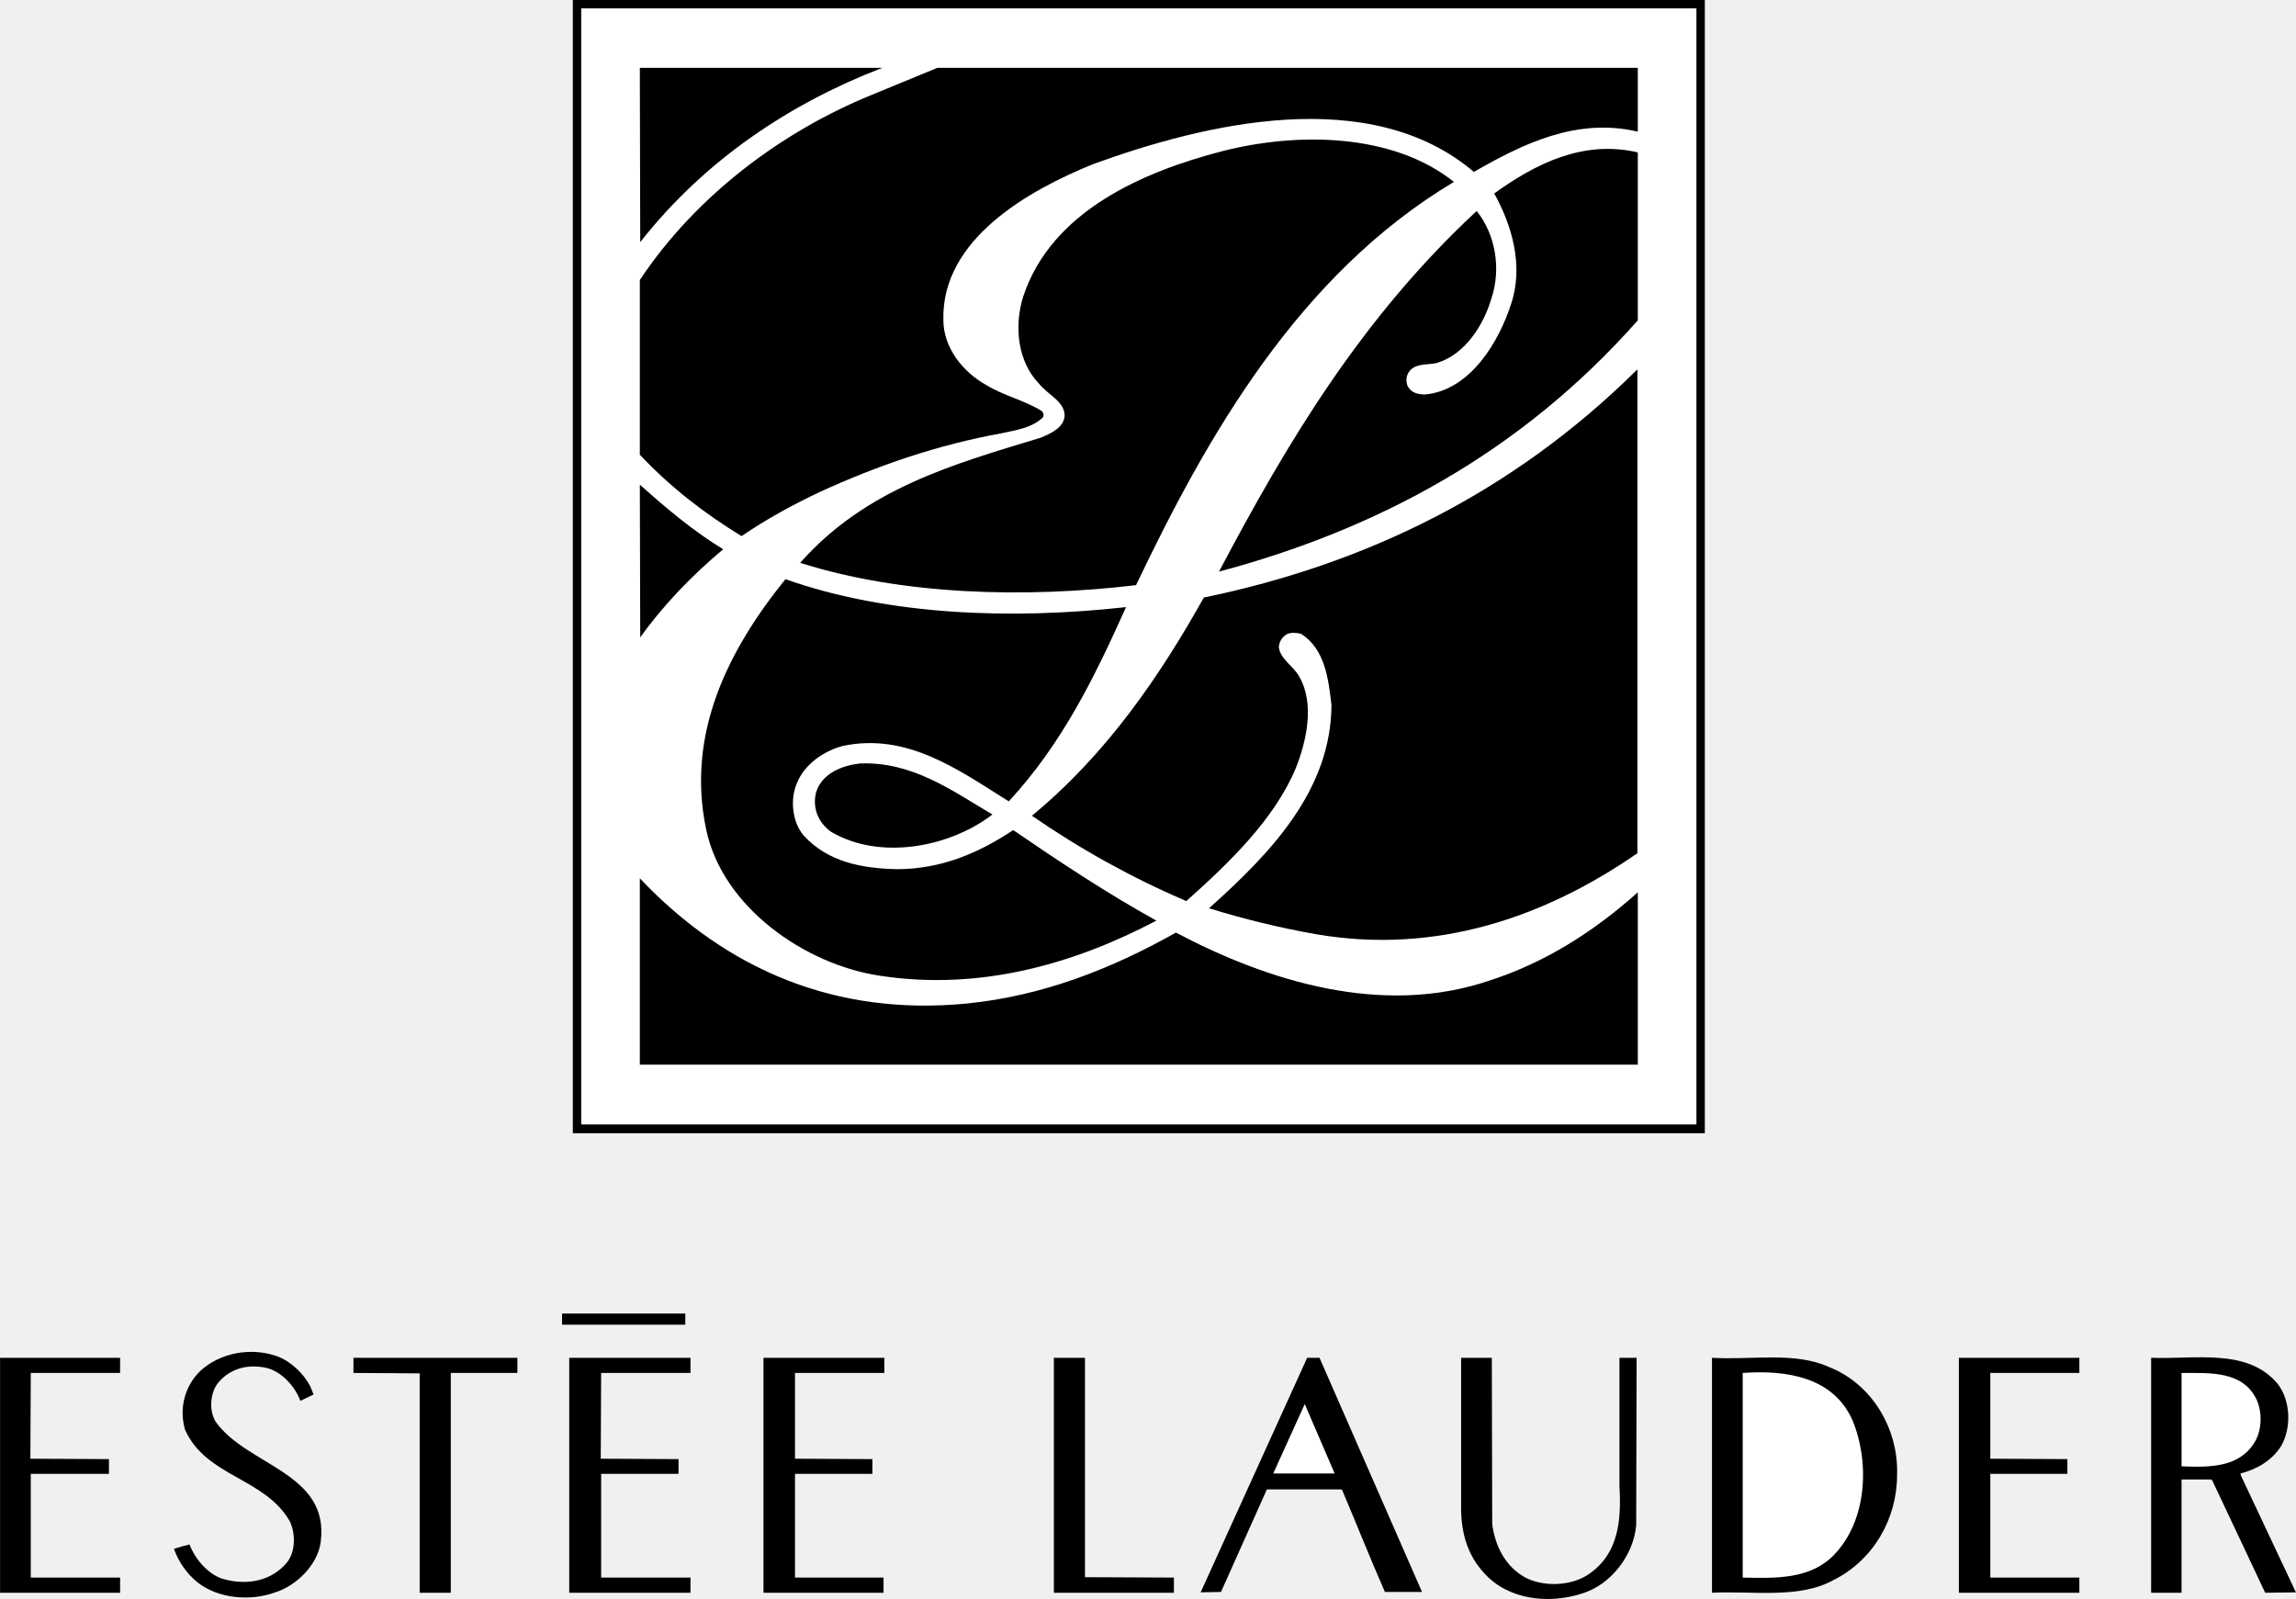
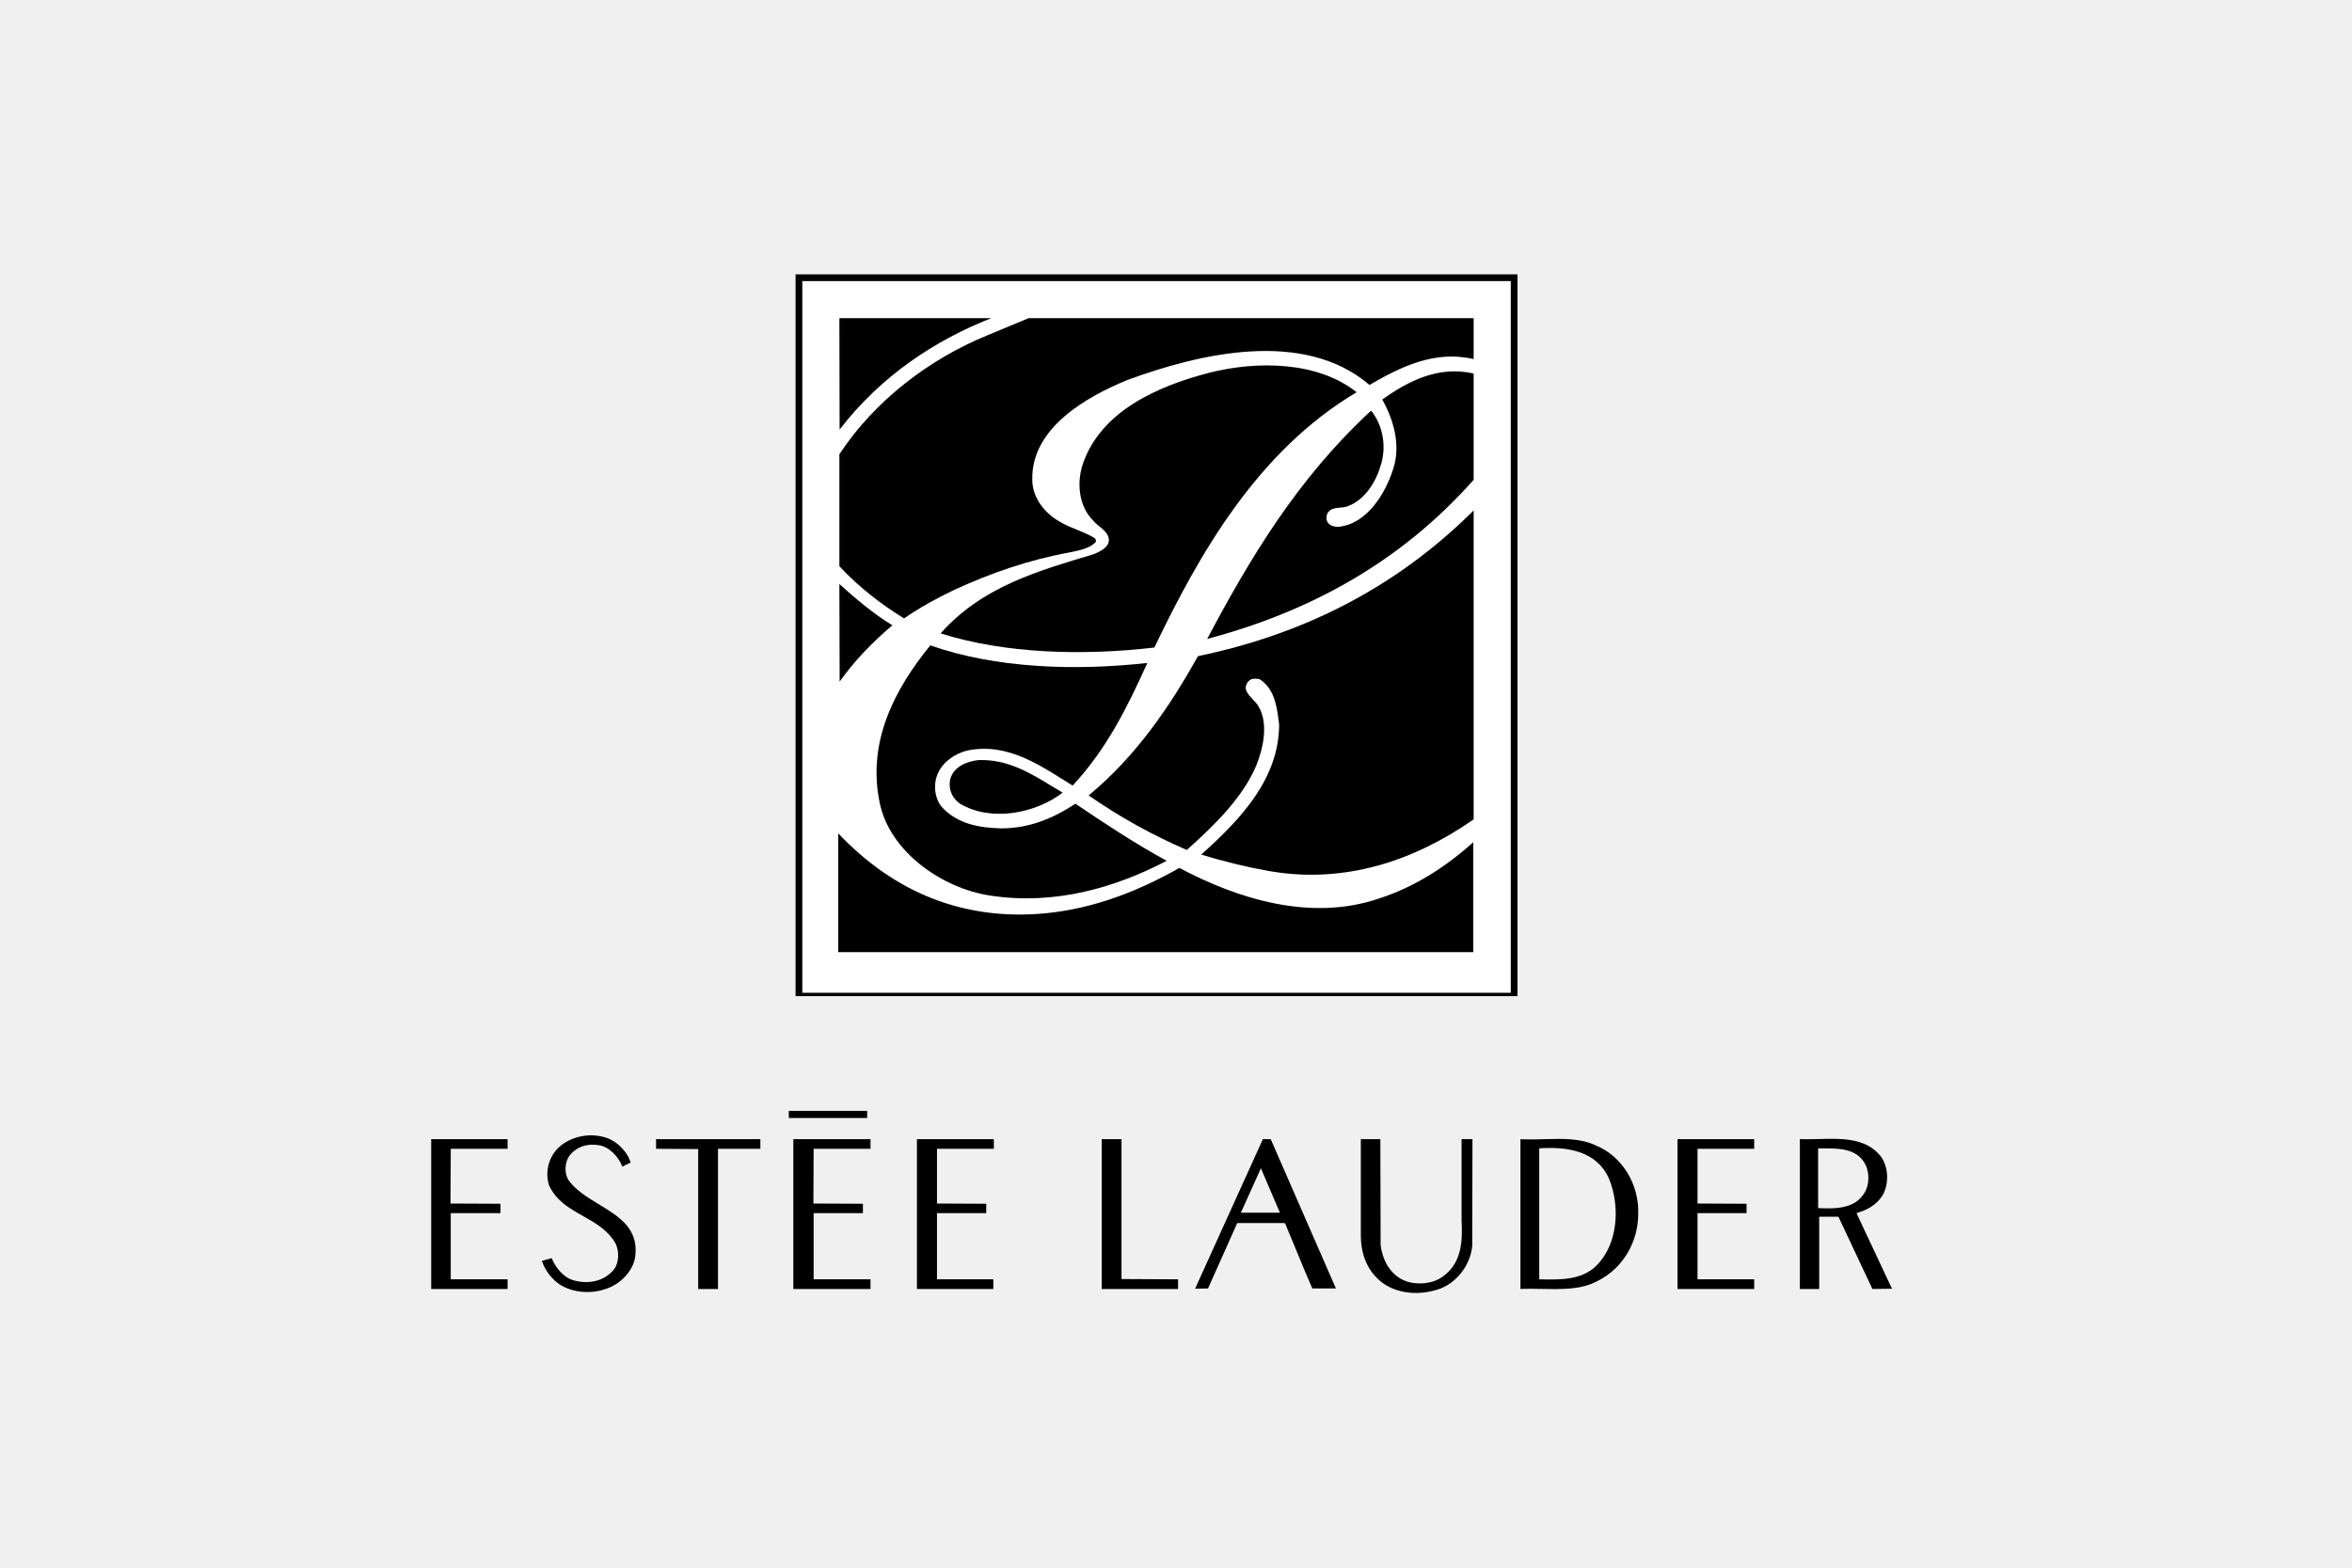
- <svg xmlns="http://www.w3.org/2000/svg" width="2500" height="1741" viewBox="0 0 234.103 163.038">
-   <path d="M58.403 0h115.425v115.547H58.403z" />
-   <path fill="#fff" d="M59.258.854h113.716v113.798H59.258z" />
-   <path d="M89.964 6.915c-9.191 3.538-17.977 9.231-24.687 17.772l-.041-17.772h24.728z" />
-   <path d="M166.995 13.422c-6.263-1.464-11.754 1.261-16.716 4.107-10.574-8.988-27.412-4.962-38.882-.772-6.385 2.603-15.414 7.565-15.211 15.862 0 2.806 1.952 5.287 4.353 6.629 1.789 1.099 3.863 1.546 5.652 2.644.204.163.285.447.122.691-1.139 1.058-2.684 1.261-4.147 1.586-6.549 1.18-12.689 3.295-18.547 5.979-2.766 1.302-5.449 2.767-8.012 4.515-3.66-2.236-7.199-4.921-10.371-8.297V28.552c5.775-8.704 14.642-15.211 23.63-18.872l6.711-2.765h71.418v6.507z" />
-   <path d="M148.246 18.547c-15.862 9.476-25.176 25.947-32.415 41.118-11.388 1.342-23.874 1.017-34.245-2.277 6.711-7.605 15.74-10.087 24.565-12.771.936-.407 2.399-1.018 2.399-2.318-.081-1.424-1.749-2.074-2.603-3.173-2.196-2.237-2.562-5.897-1.627-8.866 2.888-8.785 12.323-12.771 20.295-14.845 7.647-1.952 17.367-1.871 23.631 3.132zM166.995 15.537v17.122c-11.957 13.544-26.68 21.353-42.704 25.623 6.873-13.015 14.479-25.826 26.273-36.767 1.911 2.358 2.521 5.897 1.505 8.907-.773 2.684-2.685 5.734-5.572 6.589-1.058.243-2.399-.041-2.969 1.139a1.582 1.582 0 0 0 0 1.22c.366.691 1.058.854 1.789.854 4.637-.447 7.564-5.45 8.785-9.314 1.261-3.863.041-7.971-1.749-11.185 4.19-3.008 9.03-5.49 14.642-4.188z" />
-   <path d="M166.955 86.996c-9.396 6.507-20.499 10.371-32.781 8.256a88.456 88.456 0 0 1-10.9-2.644c6.427-5.734 12.445-12.12 12.486-20.742-.325-2.685-.65-5.653-3.091-7.239-.488-.122-1.058-.163-1.464.04a1.637 1.637 0 0 0-.813 1.302c.122 1.221 1.505 1.952 2.073 3.01 1.628 2.766.732 6.67-.365 9.396-2.156 5.124-6.711 9.558-11.145 13.503a90.054 90.054 0 0 1-15.739-8.704c7.687-6.345 13.056-14.275 17.529-22.247 16.513-3.416 31.479-10.656 44.21-23.264v49.333zM73.736 56.005c-3.132 2.603-6.182 5.775-8.459 8.988l-.041-15.577c2.725 2.44 5.491 4.758 8.5 6.589z" />
-   <path d="M114.814 61.902c-3.132 6.954-6.426 13.828-11.958 19.807-5.083-3.173-10.33-7.036-16.919-5.653-1.871.488-3.904 1.83-4.677 3.782-.732 1.668-.488 3.985.691 5.368 2.48 2.685 5.897 3.335 9.477 3.417 4.514 0 8.337-1.627 11.876-3.986 4.758 3.254 9.598 6.467 14.601 9.232-8.338 4.393-17.977 7.199-28.226 5.613-7.605-1.14-16.065-6.996-17.692-14.968-2.033-9.761 2.277-18.261 8.094-25.46 10.452 3.702 23.061 4.149 34.733 2.848z" />
-   <path d="M101.189 83.051c-4.352 3.335-11.47 4.718-16.472 1.749-1.302-.936-1.912-2.44-1.505-4.026.61-1.952 2.684-2.725 4.474-2.929 5.329-.203 9.314 2.725 13.503 5.206zM98.505 102.329c7.809-.772 14.805-3.538 21.394-7.239 9.313 4.921 21.026 8.622 32.008 4.88 5.531-1.789 10.493-4.88 15.089-8.988v17.57H65.236V89.558c8.948 9.436 20.091 14.032 33.269 12.771zM57.306 133.931h12.567v1.139H57.306zM31.642 141.373l.325.813-1.342.651c-.569-1.546-2.074-3.173-3.742-3.417-1.83-.325-3.578.203-4.718 1.668-.772 1.057-.854 2.806-.162 3.904 3.213 4.474 11.591 5.165 10.696 12.201-.284 2.318-2.44 4.474-4.637 5.165-2.521.936-5.815.65-7.931-1.017a7.738 7.738 0 0 1-2.399-3.417c.528-.162 1.058-.325 1.586-.447.569 1.505 1.993 3.214 3.66 3.579 2.359.61 4.84.082 6.345-1.83.813-1.139.813-2.888.204-4.148-2.604-4.433-8.46-4.474-10.656-9.272-.65-2.196-.041-4.474 1.546-6.02 2.033-1.871 5.165-2.44 7.809-1.505 1.382.49 2.724 1.75 3.416 3.092zM12.241 139.99H3.132l-.041 8.744 8.012.041v1.505H3.132v10.574h9.109v1.546H0v-23.955h12.241zM52.75 139.99h-6.792v22.41h-3.172v-22.369l-6.752-.041v-1.545H52.75zM70.401 139.99h-9.11l-.041 8.744 7.932.041v1.505h-7.891v10.574h9.11v1.546H58.037v-23.955h12.364zM90.168 139.99h-9.111v8.744l7.89.041v1.505h-7.89v10.574h9.029v1.546H77.844v-23.955h12.324zM110.625 160.813l9.069.041v1.546h-12.241v-23.955h3.172zM144.992 162.318h-3.782c-1.505-3.416-2.888-6.914-4.353-10.371l-.121-.081h-7.565l-4.677 10.452-2.074.041 10.859-23.914h1.261l10.452 23.873zM152.15 155.404c.285 2.115 1.221 4.149 3.172 5.328 1.912 1.139 4.962 1.018 6.752-.284 2.969-2.074 3.253-5.45 3.05-8.948v-13.055h1.749l-.041 17.041c-.243 3.05-2.562 6.101-5.531 6.995-3.375 1.099-7.523.651-9.964-2.074-1.668-1.789-2.318-3.985-2.358-6.467v-15.495h3.131l.04 16.959zM186.477 139.381c4.393 1.708 7.118 6.304 6.955 11.021 0 4.433-2.399 8.663-6.467 10.696-3.498 1.952-8.175 1.099-12.404 1.302v-23.955c3.985.244 8.459-.651 11.916.936zM212.019 139.99h-9.081v8.744l7.86.041v1.505h-7.86v10.574h9.081v1.546h-12.284v-23.955h12.284zM232.231 141.089c1.343 1.708 1.424 4.515.366 6.345-.976 1.545-2.562 2.399-4.148 2.806l.041.204 5.612 11.916-3.132.041-5.409-11.47-.122-.081h-2.999v11.55h-3.102v-23.955c4.597.162 9.844-.997 12.893 2.644z" />
-   <path d="M188.876 144.789c1.79 4.312 1.505 10.25-1.87 13.747-2.4 2.481-5.857 2.4-9.314 2.318V139.99c4.555-.325 9.232.448 11.184 4.799zM230.035 142.593c.651 1.302.61 3.132-.081 4.353-1.546 2.685-4.585 2.685-7.514 2.562v-9.517c2.929-.001 6.171-.204 7.595 2.602zM129.822 150.239l3.213-7.076 3.05 7.076z" fill="#fff" />
+ <svg xmlns="http://www.w3.org/2000/svg" width="60" height="40" viewBox="0 0 60 40" fill="none">
+   <path d="M20.295 7H38.712V25.417H20.295V7Z" fill="black" />
+   <path d="M20.467 7.172H38.54V25.331H20.467V7.172Z" fill="white" />
+   <path d="M25.286 8.119C23.846 8.685 22.47 9.594 21.419 10.959L21.413 8.119H25.286Z" fill="black" />
+   <path d="M37.593 9.163C36.597 8.928 35.724 9.365 34.935 9.822C33.254 8.38 30.576 9.026 28.753 9.698C27.738 10.116 26.302 10.912 26.334 12.242C26.334 12.693 26.645 13.091 27.026 13.306C27.311 13.482 27.64 13.554 27.925 13.73C27.957 13.756 27.97 13.802 27.944 13.841C27.763 14.011 27.518 14.043 27.285 14.095C26.244 14.285 25.267 14.624 24.336 15.054C23.896 15.263 23.47 15.498 23.062 15.779C22.48 15.42 21.917 14.989 21.413 14.448V11.59C22.331 10.194 23.741 9.15 25.17 8.563L26.237 8.119H37.593V9.163Z" fill="black" />
+   <path d="M34.608 10.008C32.083 11.509 30.6 14.118 29.448 16.522C27.635 16.734 25.647 16.683 23.996 16.161C25.064 14.956 26.502 14.563 27.907 14.138C28.056 14.073 28.288 13.976 28.288 13.771C28.276 13.545 28.01 13.442 27.874 13.268C27.524 12.914 27.466 12.334 27.615 11.863C28.075 10.472 29.577 9.84 30.846 9.512C32.064 9.202 33.611 9.215 34.608 10.008ZM37.593 9.531V12.243C35.69 14.389 33.346 15.626 30.795 16.303C31.889 14.241 33.1 12.211 34.977 10.478C35.282 10.851 35.379 11.412 35.217 11.889C35.094 12.314 34.79 12.797 34.33 12.933C34.161 12.971 33.948 12.926 33.857 13.113C33.844 13.144 33.838 13.177 33.838 13.21C33.838 13.243 33.844 13.276 33.857 13.307C33.916 13.416 34.026 13.442 34.142 13.442C34.88 13.371 35.346 12.579 35.541 11.966C35.742 11.354 35.547 10.704 35.262 10.194C35.929 9.718 36.7 9.325 37.593 9.531Z" fill="black" />
+   <path d="M37.593 20.907C36.098 21.947 34.332 22.564 32.379 22.226C31.792 22.122 31.213 21.981 30.645 21.804C31.667 20.888 32.624 19.867 32.631 18.489C32.579 18.061 32.527 17.586 32.139 17.333C32.062 17.313 31.971 17.307 31.906 17.339C31.869 17.361 31.838 17.391 31.816 17.427C31.793 17.463 31.78 17.505 31.777 17.547C31.796 17.742 32.016 17.859 32.107 18.028C32.366 18.47 32.223 19.094 32.049 19.53C31.706 20.348 30.981 21.057 30.276 21.687C29.397 21.309 28.559 20.843 27.772 20.296C28.995 19.283 29.849 18.015 30.561 16.742C33.187 16.196 35.568 15.039 37.593 13.024V20.907ZM22.765 15.955C22.267 16.371 21.782 16.878 21.42 17.391L21.413 14.902C21.846 15.292 22.287 15.663 22.765 15.955Z" fill="black" />
+   <path d="M29.269 16.916C28.77 18.015 28.245 19.1 27.363 20.044C26.552 19.543 25.716 18.933 24.666 19.152C24.367 19.229 24.043 19.441 23.92 19.749C23.803 20.012 23.842 20.378 24.03 20.596C24.425 21.02 24.97 21.123 25.541 21.136C26.261 21.136 26.87 20.879 27.434 20.507C28.193 21.02 28.964 21.528 29.762 21.964C28.433 22.658 26.896 23.101 25.262 22.851C24.05 22.671 22.701 21.746 22.442 20.487C22.118 18.946 22.805 17.604 23.732 16.467C25.398 17.051 27.408 17.122 29.269 16.916Z" fill="black" />
+   <path fill-rule="evenodd" clip-rule="evenodd" d="M24.485 20.504C25.282 20.978 26.415 20.757 27.108 20.225C27.023 20.175 26.939 20.124 26.856 20.073C26.277 19.719 25.699 19.366 24.958 19.394C24.673 19.427 24.343 19.55 24.246 19.862C24.181 20.115 24.278 20.355 24.485 20.504ZM30.086 22.146C29.037 22.737 27.923 23.178 26.68 23.302C24.583 23.503 22.809 22.769 21.384 21.264V24.295H37.583V21.491C36.851 22.146 36.061 22.64 35.181 22.925C33.433 23.522 31.568 22.932 30.086 22.146ZM22.122 28.345H20.122V28.527H22.122V28.345ZM16.089 29.663L16.037 29.533C15.927 29.319 15.713 29.118 15.493 29.039C15.072 28.89 14.574 28.981 14.25 29.28C13.997 29.526 13.9 29.89 14.004 30.24C14.187 30.641 14.529 30.834 14.873 31.027C15.187 31.204 15.502 31.383 15.7 31.72C15.797 31.921 15.797 32.2 15.668 32.382C15.428 32.687 15.033 32.772 14.658 32.674C14.392 32.616 14.166 32.343 14.075 32.103C13.992 32.122 13.908 32.148 13.825 32.174L13.823 32.174C13.898 32.388 14.03 32.576 14.204 32.72C14.541 32.986 15.066 33.031 15.467 32.882C15.817 32.772 16.16 32.428 16.205 32.058C16.295 31.346 15.793 31.041 15.282 30.731C14.987 30.552 14.69 30.372 14.502 30.11C14.392 29.935 14.405 29.656 14.528 29.487C14.71 29.254 14.988 29.169 15.279 29.221C15.545 29.26 15.784 29.52 15.875 29.767L16.089 29.663ZM11.499 29.312H12.949V29.066H11V32.889H12.949V32.642H11.499V30.954H12.767V30.714L11.492 30.708L11.499 29.312ZM18.316 29.312H19.397V29.066H16.736V29.312L17.811 29.319V32.889H18.316V29.312ZM20.756 29.312H22.207V29.066H20.238V32.889H22.207V32.642H20.756V30.954H22.013V30.714L20.75 30.708L20.756 29.312ZM23.903 29.312H25.353V29.066H23.391V32.889H25.34V32.642H23.903V30.954H25.159V30.714L23.903 30.708V29.312ZM30.053 32.642L28.61 32.635V29.066H28.105V32.889H30.053V32.642ZM33.478 32.876H34.08L32.416 29.066H32.216L30.487 32.882L30.817 32.876L31.562 31.207H32.766L32.785 31.22C32.876 31.435 32.964 31.65 33.053 31.865C33.192 32.204 33.332 32.542 33.478 32.876ZM35.724 32.623C35.414 32.434 35.265 32.11 35.22 31.772L35.213 29.066H34.715V31.538C34.721 31.935 34.825 32.285 35.09 32.571C35.479 33.005 36.139 33.077 36.676 32.902C37.149 32.759 37.518 32.272 37.557 31.785L37.563 29.066H37.285V31.149C37.317 31.707 37.272 32.246 36.799 32.577C36.514 32.785 36.029 32.804 35.724 32.623ZM41.791 30.974C41.817 30.221 41.383 29.488 40.684 29.215C40.307 29.041 39.853 29.054 39.401 29.066C39.194 29.072 38.986 29.078 38.787 29.066V32.889C38.971 32.88 39.161 32.884 39.35 32.887C39.853 32.897 40.357 32.907 40.761 32.681C41.409 32.356 41.791 31.681 41.791 30.974ZM43.304 29.312H44.75V29.066H42.794V32.889H44.75V32.642H43.304V30.954H44.555V30.714L43.304 30.708V29.312ZM48.025 30.5C48.194 30.208 48.181 29.76 47.967 29.488C47.586 29.032 46.99 29.047 46.398 29.063C46.235 29.067 46.073 29.071 45.915 29.066V32.889H46.408V31.045H46.886L46.905 31.058L47.766 32.889L48.265 32.882L47.372 30.981L47.365 30.948C47.617 30.883 47.87 30.747 48.025 30.5ZM40.747 32.271C41.284 31.711 41.329 30.76 41.044 30.069C40.734 29.373 39.99 29.249 39.266 29.301V32.642C39.816 32.655 40.366 32.668 40.747 32.271ZM47.576 30.415C47.686 30.219 47.692 29.926 47.589 29.718C47.377 29.297 46.91 29.299 46.469 29.301C46.44 29.301 46.41 29.301 46.381 29.301V30.825C46.847 30.845 47.33 30.845 47.576 30.415ZM32.166 29.809L31.655 30.942H32.651L32.166 29.809Z" fill="black" />
</svg>
